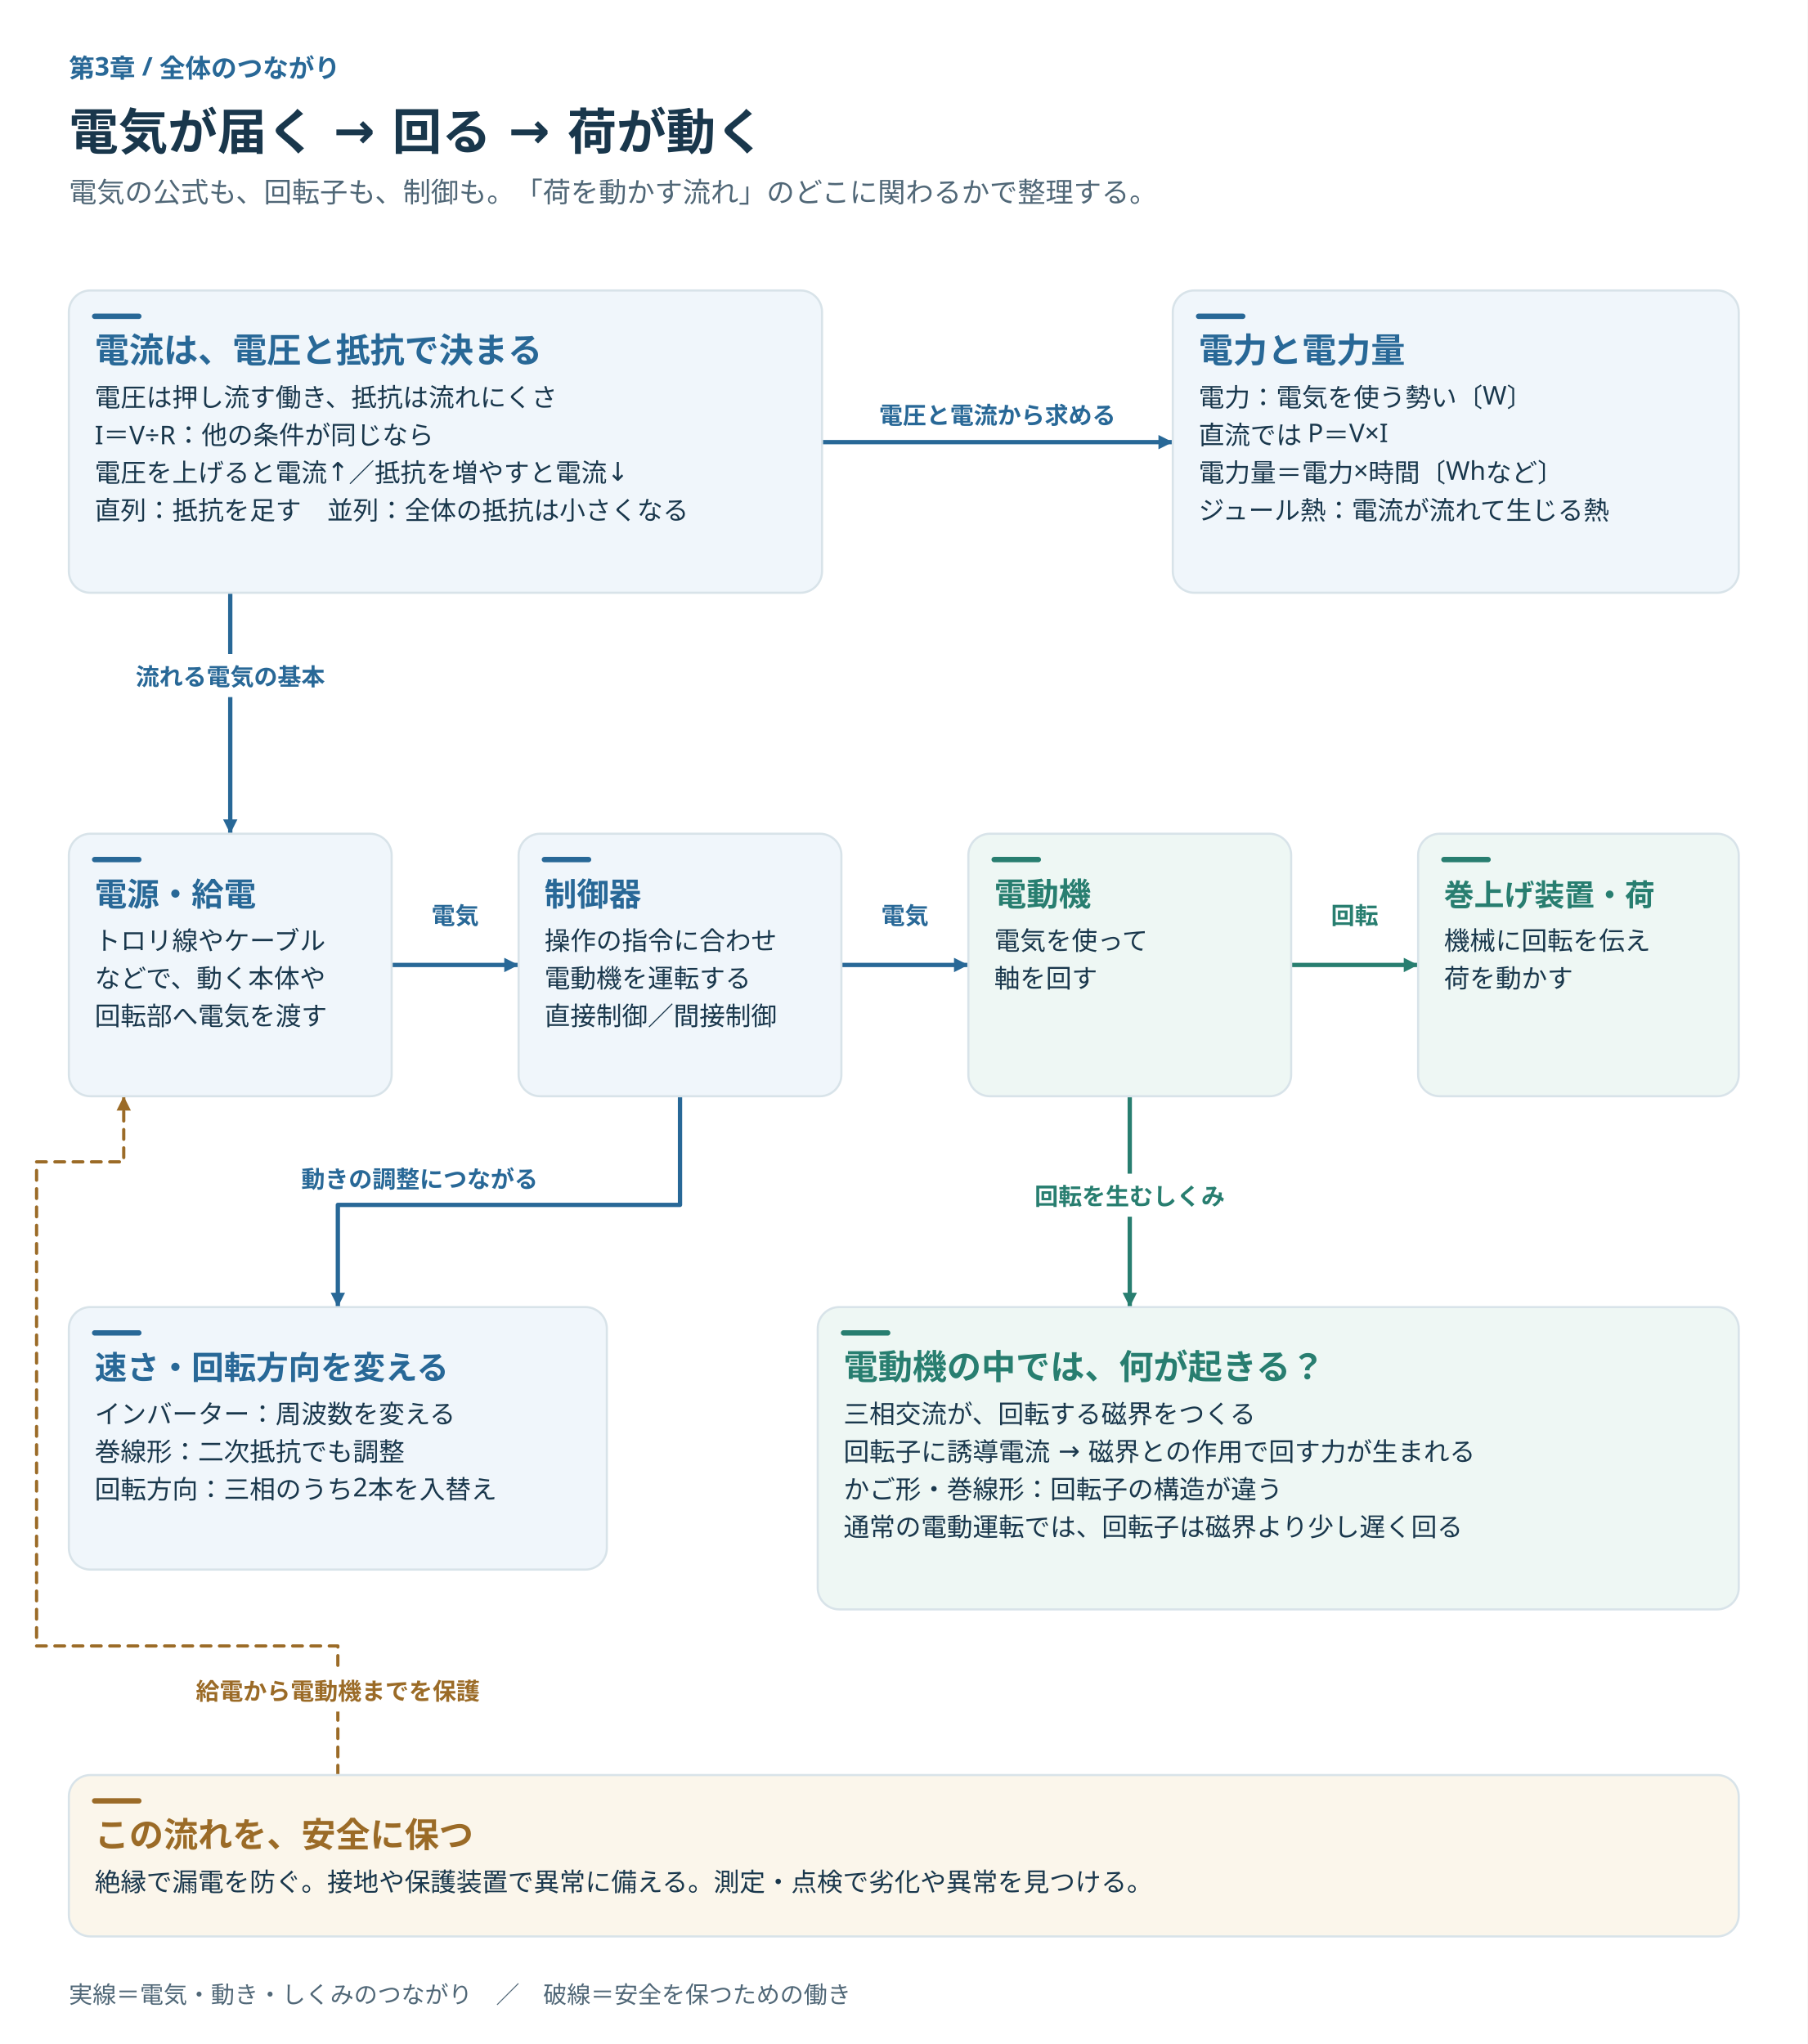
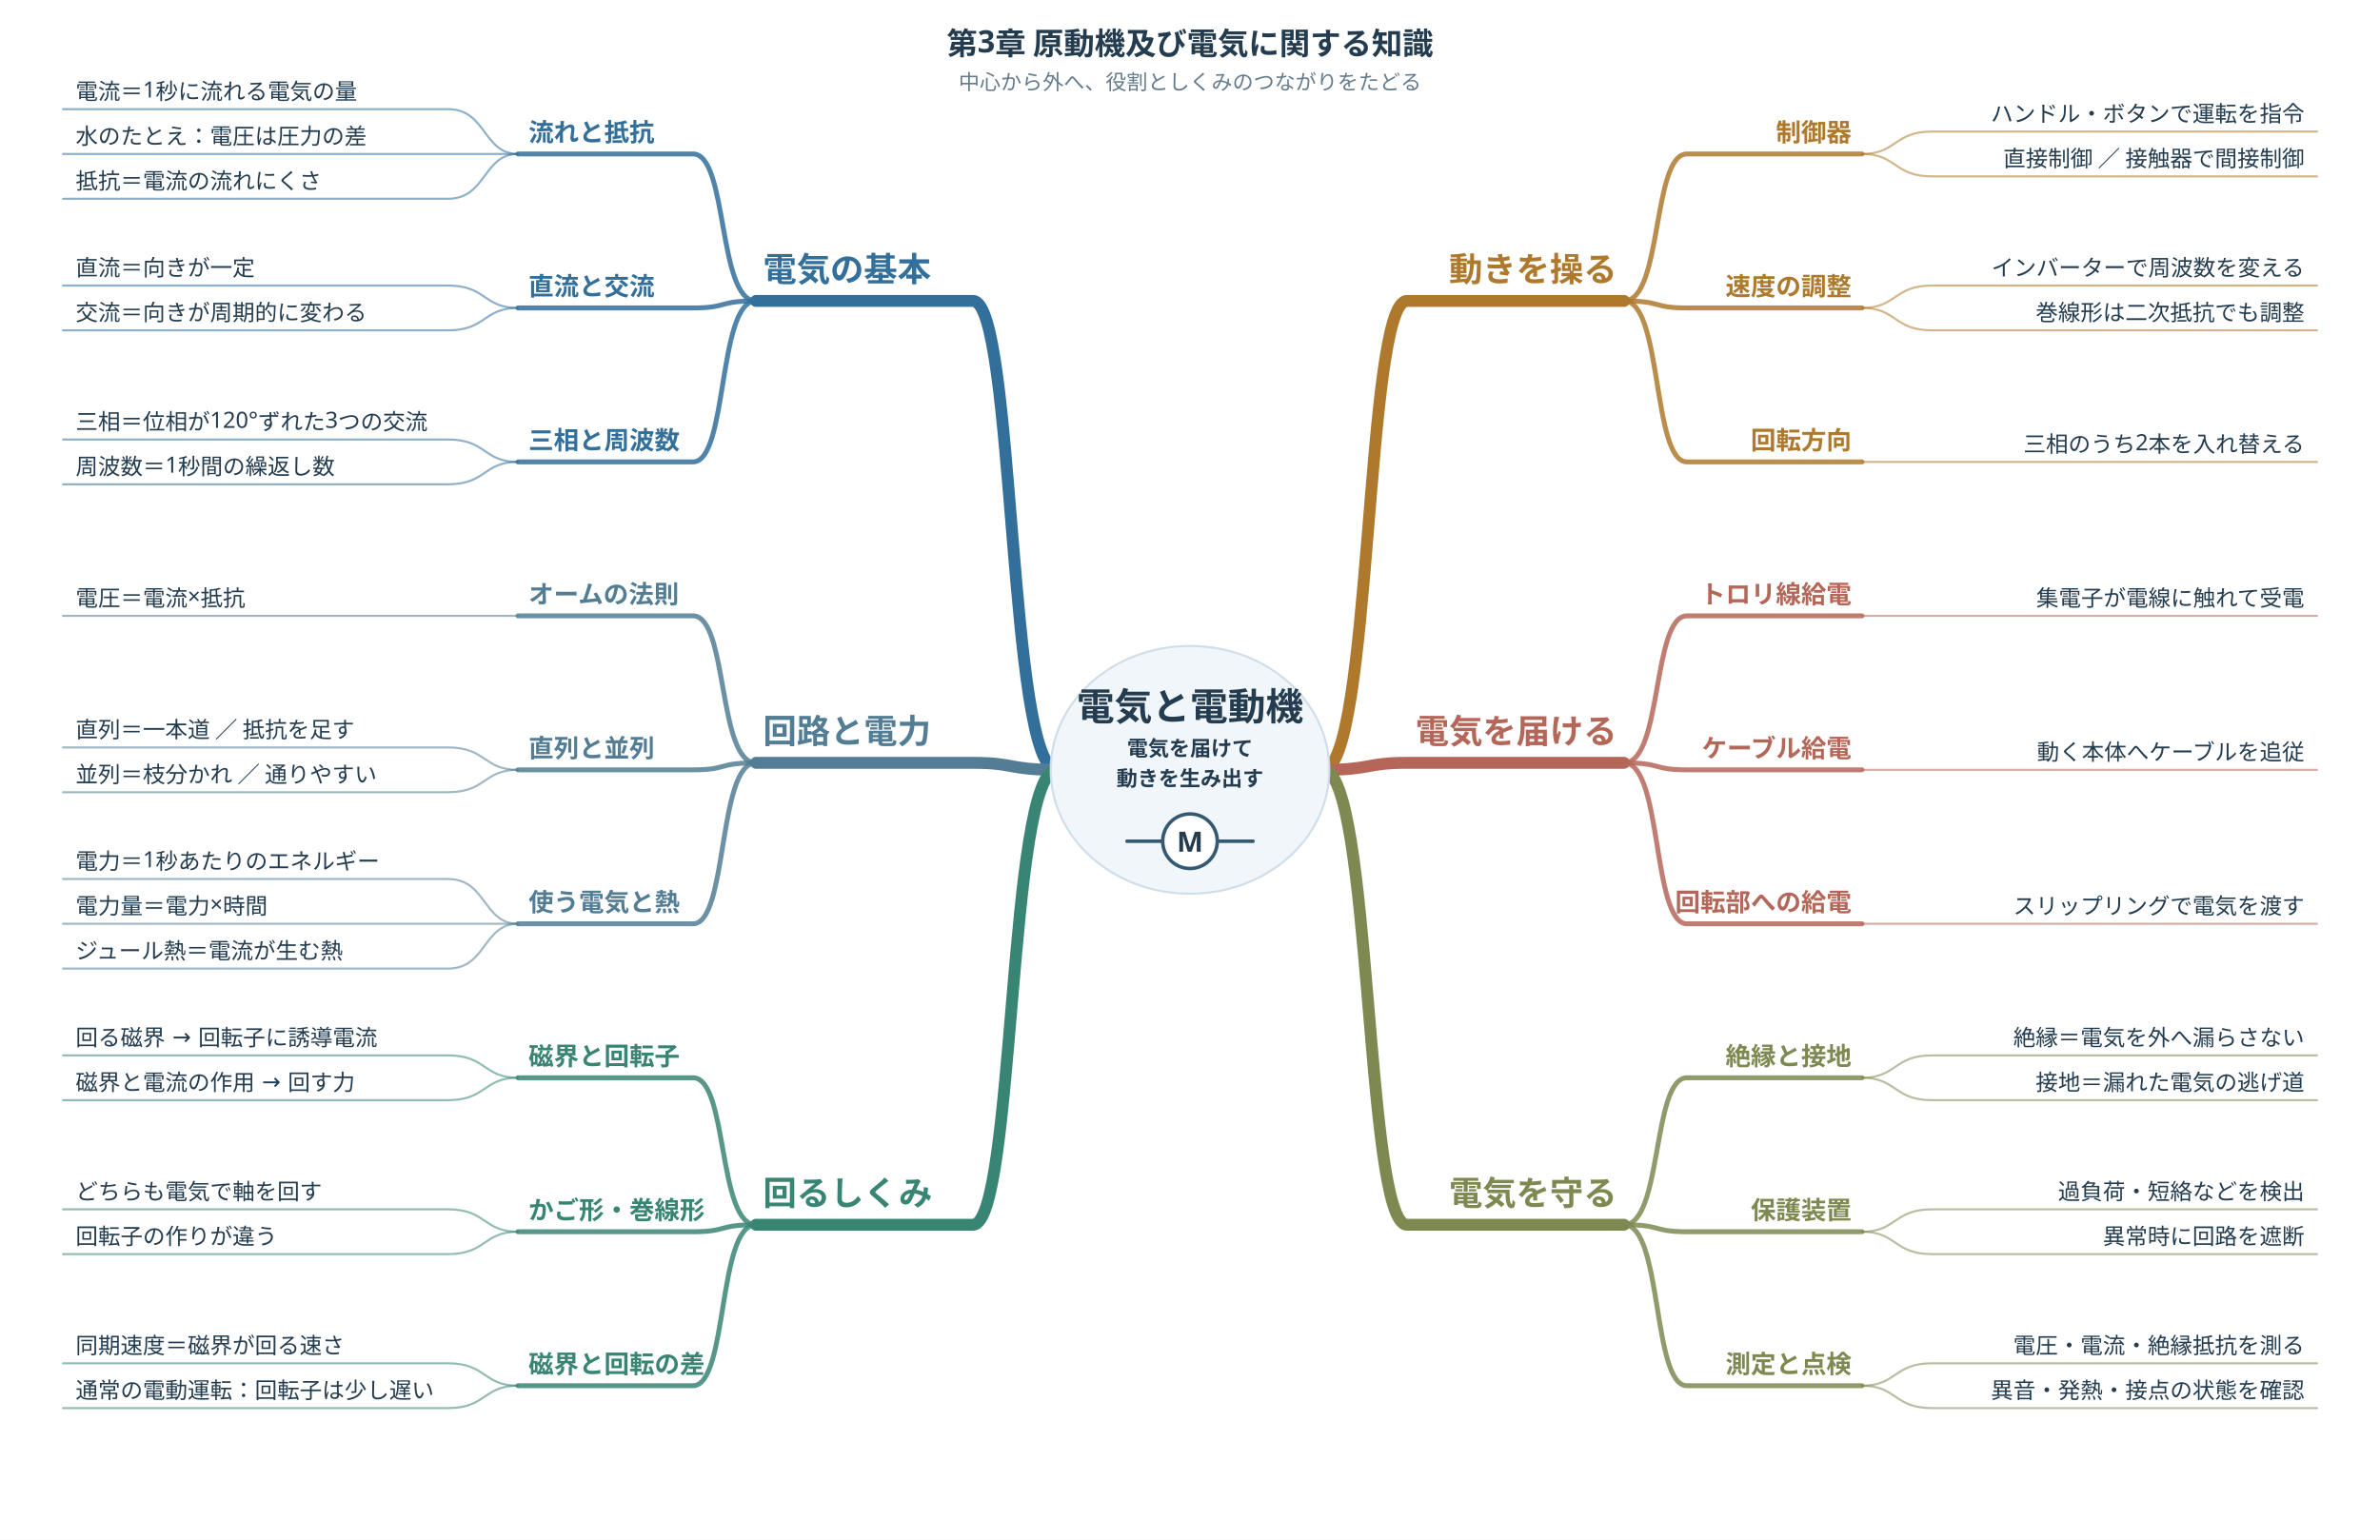
- <svg xmlns="http://www.w3.org/2000/svg" width="1680" height="1900" viewBox="0 0 1680 1900" role="img" aria-labelledby="title desc">
-   <defs>
-     <marker id="blue" viewBox="0 0 12 12" refX="11" refY="6" markerWidth="16" markerHeight="16" orient="auto-start-reverse" markerUnits="userSpaceOnUse">
-       <path d="M1 1L11 6L1 11Z" fill="#286897" />
-     </marker>
-     <marker id="teal" viewBox="0 0 12 12" refX="11" refY="6" markerWidth="16" markerHeight="16" orient="auto-start-reverse" markerUnits="userSpaceOnUse">
-       <path d="M1 1L11 6L1 11Z" fill="#287E70" />
-     </marker>
-     <marker id="gold" viewBox="0 0 12 12" refX="11" refY="6" markerWidth="16" markerHeight="16" orient="auto-start-reverse" markerUnits="userSpaceOnUse">
-       <path d="M1 1L11 6L1 11Z" fill="#9B6B27" />
-     </marker>
-   </defs>
-   <rect width="1680" height="1900" fill="white" />
-   <g font-family="'Hiragino Sans', Meiryo, sans-serif" stroke-linecap="round" stroke-linejoin="round">
-     <path d="M764,411 L1090,411" fill="none" stroke="#286897" stroke-width="4" marker-end="url(#blue)" />
-     <rect x="807.0" y="366" width="240.0" height="38" rx="8" fill="white" stroke="white" stroke-width="2" />
-     <text x="927" y="394" text-anchor="middle" font-size="22" font-weight="700" fill="#286897">電圧と電流から求める</text>
-     <path d="M214,551 L214,775" fill="none" stroke="#286897" stroke-width="4" marker-end="url(#blue)" />
-     <rect x="116.0" y="609" width="196.0" height="38" rx="8" fill="white" stroke="white" stroke-width="2" />
-     <text x="214" y="637" text-anchor="middle" font-size="22" font-weight="700" fill="#286897">流れる電気の基本</text>
-     <path d="M364,897 L482,897" fill="none" stroke="#286897" stroke-width="4" marker-end="url(#blue)" />
-     <rect x="391.0" y="831" width="64.0" height="38" rx="8" fill="white" stroke="white" stroke-width="2" />
-     <text x="423" y="859" text-anchor="middle" font-size="22" font-weight="700" fill="#286897">電気</text>
-     <path d="M782,897 L900,897" fill="none" stroke="#286897" stroke-width="4" marker-end="url(#blue)" />
-     <rect x="809.0" y="831" width="64.0" height="38" rx="8" fill="white" stroke="white" stroke-width="2" />
-     <text x="841" y="859" text-anchor="middle" font-size="22" font-weight="700" fill="#286897">電気</text>
-     <path d="M1200,897 L1318,897" fill="none" stroke="#287E70" stroke-width="4" marker-end="url(#teal)" />
-     <rect x="1227.0" y="831" width="64.0" height="38" rx="8" fill="white" stroke="white" stroke-width="2" />
-     <text x="1259" y="859" text-anchor="middle" font-size="22" font-weight="700" fill="#287E70">回転</text>
-     <path d="M632,1019 L632,1120 L314,1120 L314,1215" fill="none" stroke="#286897" stroke-width="4" marker-end="url(#blue)" />
-     <rect x="270.0" y="1076" width="240.0" height="38" rx="8" fill="white" stroke="white" stroke-width="2" />
-     <text x="390" y="1104" text-anchor="middle" font-size="22" font-weight="700" fill="#286897">動きの調整につながる</text>
-     <path d="M1050,1019 L1050,1215" fill="none" stroke="#287E70" stroke-width="4" marker-end="url(#teal)" />
-     <rect x="952.0" y="1092" width="196.0" height="38" rx="8" fill="white" stroke="white" stroke-width="2" />
-     <text x="1050" y="1120" text-anchor="middle" font-size="22" font-weight="700" fill="#287E70">回転を生むしくみ</text>
-     <path d="M314,1650 L314,1530 L34,1530 L34,1080 L115,1080 L115,1019" fill="none" stroke="#9B6B27" stroke-width="3" stroke-dasharray="9 8" marker-end="url(#gold)" />
-     <rect x="172.0" y="1552" width="284.0" height="38" rx="8" fill="white" stroke="white" stroke-width="2" />
-     <text x="314" y="1580" text-anchor="middle" font-size="22" font-weight="700" fill="#9B6B27">給電から電動機までを保護</text>
-     <text x="64" y="72" text-anchor="start" font-size="24" font-weight="700" fill="#286897">第3章  /  全体のつながり</text>
-     <text x="64" y="139" text-anchor="start" font-size="46" font-weight="700" fill="#19374C">電気が届く → 回る → 荷が動く</text>
-     <text x="64" y="188" text-anchor="start" font-size="26" font-weight="400" fill="#506777">電気の公式も、回転子も、制御も。「荷を動かす流れ」のどこに関わるかで整理する。</text>
-     <text x="64" y="1862" text-anchor="start" font-size="22" font-weight="400" fill="#506777">実線＝電気・動き・しくみのつながり　／　破線＝安全を保つための働き</text>
-     <rect x="64" y="270" width="700" height="281" rx="20" fill="#F0F6FB" stroke="#D8E3E9" stroke-width="2" />
-     <path d="M88 294H129" stroke="#286897" stroke-width="5" />
-     <text x="88" y="337" text-anchor="start" font-size="32" font-weight="700" fill="#286897">電流は、電圧と抵抗で決まる</text>
-     <text x="88" y="378" text-anchor="start" font-size="24" font-weight="400" fill="#19374C">電圧は押し流す働き、抵抗は流れにくさ</text>
-     <text x="88" y="413" text-anchor="start" font-size="24" font-weight="400" fill="#19374C">I＝V÷R：他の条件が同じなら</text>
-     <text x="88" y="448" text-anchor="start" font-size="24" font-weight="400" fill="#19374C">電圧を上げると電流↑／抵抗を増やすと電流↓</text>
-     <text x="88" y="483" text-anchor="start" font-size="24" font-weight="400" fill="#19374C">直列：抵抗を足す　並列：全体の抵抗は小さくなる</text>
-     <rect x="1090" y="270" width="526" height="281" rx="20" fill="#F0F6FB" stroke="#D8E3E9" stroke-width="2" />
-     <path d="M1114 294H1155" stroke="#286897" stroke-width="5" />
-     <text x="1114" y="337" text-anchor="start" font-size="32" font-weight="700" fill="#286897">電力と電力量</text>
-     <text x="1114" y="378" text-anchor="start" font-size="24" font-weight="400" fill="#19374C">電力：電気を使う勢い〔W〕</text>
-     <text x="1114" y="413" text-anchor="start" font-size="24" font-weight="400" fill="#19374C">直流では P＝V×I</text>
-     <text x="1114" y="448" text-anchor="start" font-size="24" font-weight="400" fill="#19374C">電力量＝電力×時間〔Whなど〕</text>
-     <text x="1114" y="483" text-anchor="start" font-size="24" font-weight="400" fill="#19374C">ジュール熱：電流が流れて生じる熱</text>
-     <rect x="64" y="775" width="300" height="244" rx="20" fill="#F0F6FB" stroke="#D8E3E9" stroke-width="2" />
-     <path d="M88 799H129" stroke="#286897" stroke-width="5" />
-     <text x="88" y="842" text-anchor="start" font-size="30" font-weight="700" fill="#286897">電源・給電</text>
-     <text x="88" y="883" text-anchor="start" font-size="24" font-weight="400" fill="#19374C">トロリ線やケーブル</text>
-     <text x="88" y="918" text-anchor="start" font-size="24" font-weight="400" fill="#19374C">などで、動く本体や</text>
-     <text x="88" y="953" text-anchor="start" font-size="24" font-weight="400" fill="#19374C">回転部へ電気を渡す</text>
-     <rect x="482" y="775" width="300" height="244" rx="20" fill="#F0F6FB" stroke="#D8E3E9" stroke-width="2" />
-     <path d="M506 799H547" stroke="#286897" stroke-width="5" />
-     <text x="506" y="842" text-anchor="start" font-size="30" font-weight="700" fill="#286897">制御器</text>
-     <text x="506" y="883" text-anchor="start" font-size="24" font-weight="400" fill="#19374C">操作の指令に合わせ</text>
-     <text x="506" y="918" text-anchor="start" font-size="24" font-weight="400" fill="#19374C">電動機を運転する</text>
-     <text x="506" y="953" text-anchor="start" font-size="24" font-weight="400" fill="#19374C">直接制御／間接制御</text>
-     <rect x="900" y="775" width="300" height="244" rx="20" fill="#EEF7F4" stroke="#D8E3E9" stroke-width="2" />
-     <path d="M924 799H965" stroke="#287E70" stroke-width="5" />
-     <text x="924" y="842" text-anchor="start" font-size="30" font-weight="700" fill="#287E70">電動機</text>
-     <text x="924" y="883" text-anchor="start" font-size="24" font-weight="400" fill="#19374C">電気を使って</text>
-     <text x="924" y="918" text-anchor="start" font-size="24" font-weight="400" fill="#19374C">軸を回す</text>
-     <rect x="1318" y="775" width="298" height="244" rx="20" fill="#EEF7F4" stroke="#D8E3E9" stroke-width="2" />
-     <path d="M1342 799H1383" stroke="#287E70" stroke-width="5" />
-     <text x="1342" y="842" text-anchor="start" font-size="28" font-weight="700" fill="#287E70">巻上げ装置・荷</text>
-     <text x="1342" y="883" text-anchor="start" font-size="24" font-weight="400" fill="#19374C">機械に回転を伝え</text>
-     <text x="1342" y="918" text-anchor="start" font-size="24" font-weight="400" fill="#19374C">荷を動かす</text>
-     <rect x="64" y="1215" width="500" height="244" rx="20" fill="#F0F6FB" stroke="#D8E3E9" stroke-width="2" />
-     <path d="M88 1239H129" stroke="#286897" stroke-width="5" />
-     <text x="88" y="1282" text-anchor="start" font-size="30" font-weight="700" fill="#286897">速さ・回転方向を変える</text>
-     <text x="88" y="1323" text-anchor="start" font-size="24" font-weight="400" fill="#19374C">インバーター：周波数を変える</text>
-     <text x="88" y="1358" text-anchor="start" font-size="24" font-weight="400" fill="#19374C">巻線形：二次抵抗でも調整</text>
-     <text x="88" y="1393" text-anchor="start" font-size="24" font-weight="400" fill="#19374C">回転方向：三相のうち2本を入替え</text>
-     <rect x="760" y="1215" width="856" height="281" rx="20" fill="#EEF7F4" stroke="#D8E3E9" stroke-width="2" />
-     <path d="M784 1239H825" stroke="#287E70" stroke-width="5" />
-     <text x="784" y="1282" text-anchor="start" font-size="32" font-weight="700" fill="#287E70">電動機の中では、何が起きる？</text>
-     <text x="784" y="1323" text-anchor="start" font-size="24" font-weight="400" fill="#19374C">三相交流が、回転する磁界をつくる</text>
-     <text x="784" y="1358" text-anchor="start" font-size="24" font-weight="400" fill="#19374C">回転子に誘導電流 → 磁界との作用で回す力が生まれる</text>
-     <text x="784" y="1393" text-anchor="start" font-size="24" font-weight="400" fill="#19374C">かご形・巻線形：回転子の構造が違う</text>
-     <text x="784" y="1428" text-anchor="start" font-size="24" font-weight="400" fill="#19374C">通常の電動運転では、回転子は磁界より少し遅く回る</text>
-     <rect x="64" y="1650" width="1552" height="150" rx="20" fill="#FBF6EB" stroke="#D8E3E9" stroke-width="2" />
-     <path d="M88 1674H129" stroke="#9B6B27" stroke-width="5" />
-     <text x="88" y="1717" text-anchor="start" font-size="32" font-weight="700" fill="#9B6B27">この流れを、安全に保つ</text>
-     <text x="88" y="1758" text-anchor="start" font-size="24" font-weight="400" fill="#19374C">絶縁で漏電を防ぐ。接地や保護装置で異常に備える。測定・点検で劣化や異常を見つける。</text>
+ <svg xmlns="http://www.w3.org/2000/svg" width="3400" height="2200" viewBox="0 0 3400 2200" role="img" aria-labelledby="title desc">
+   <rect width="3400" height="2200" fill="white" />
+   <g font-family="Meiryo, sans-serif" fill="#233C50" stroke-linecap="round" stroke-linejoin="round">
+     <text x="1700" y="78" text-anchor="middle" font-size="44" font-weight="700" fill="#233C50">第3章  原動機及び電気に関する知識</text>
+     <text x="1700" y="128" text-anchor="middle" font-size="30" font-weight="500" fill="#647B8C">中心から外へ、役割としくみのつながりをたどる</text>
+     <path d="M 1510 1100 C 1440 1100 1450 430 1390 430 L 1080 430" fill="none" stroke="#326F9B" stroke-width="17" opacity="1" />
+     <text x="1090" y="402" text-anchor="start" font-size="48" font-weight="700" fill="#326F9B">電気の基本</text>
+     <path d="M 1080 430 C 1025 430 1040 220 990 220 L 740 220" fill="none" stroke="#326F9B" stroke-width="7" opacity="0.85" />
+     <text x="755" y="202" text-anchor="start" font-size="36" font-weight="700" fill="#326F9B">流れと抵抗</text>
+     <path d="M 740 220 C 690 220 695 156.0 640 156.0 L 90 156.0" fill="none" stroke="#326F9B" stroke-width="3" opacity="0.55" />
+     <text x="108" y="142.0" text-anchor="start" font-size="32" font-weight="500" fill="#233C50">電流＝1秒に流れる電気の量</text>
+     <path d="M 740 220 C 690 220 695 220.0 640 220.0 L 90 220.0" fill="none" stroke="#326F9B" stroke-width="3" opacity="0.55" />
+     <text x="108" y="206.0" text-anchor="start" font-size="32" font-weight="500" fill="#233C50">水のたとえ：電圧は圧力の差</text>
+     <path d="M 740 220 C 690 220 695 284.0 640 284.0 L 90 284.0" fill="none" stroke="#326F9B" stroke-width="3" opacity="0.55" />
+     <text x="108" y="270.0" text-anchor="start" font-size="32" font-weight="500" fill="#233C50">抵抗＝電流の流れにくさ</text>
+     <path d="M 1080 430 C 1025 430 1040 440 990 440 L 740 440" fill="none" stroke="#326F9B" stroke-width="7" opacity="0.85" />
+     <text x="755" y="422" text-anchor="start" font-size="36" font-weight="700" fill="#326F9B">直流と交流</text>
+     <path d="M 740 440 C 690 440 695 408.0 640 408.0 L 90 408.0" fill="none" stroke="#326F9B" stroke-width="3" opacity="0.55" />
+     <text x="108" y="394.0" text-anchor="start" font-size="32" font-weight="500" fill="#233C50">直流＝向きが一定</text>
+     <path d="M 740 440 C 690 440 695 472.0 640 472.0 L 90 472.0" fill="none" stroke="#326F9B" stroke-width="3" opacity="0.55" />
+     <text x="108" y="458.0" text-anchor="start" font-size="32" font-weight="500" fill="#233C50">交流＝向きが周期的に変わる</text>
+     <path d="M 1080 430 C 1025 430 1040 660 990 660 L 740 660" fill="none" stroke="#326F9B" stroke-width="7" opacity="0.85" />
+     <text x="755" y="642" text-anchor="start" font-size="36" font-weight="700" fill="#326F9B">三相と周波数</text>
+     <path d="M 740 660 C 690 660 695 628.0 640 628.0 L 90 628.0" fill="none" stroke="#326F9B" stroke-width="3" opacity="0.55" />
+     <text x="108" y="614.0" text-anchor="start" font-size="32" font-weight="500" fill="#233C50">三相＝位相が120°ずれた3つの交流</text>
+     <path d="M 740 660 C 690 660 695 692.0 640 692.0 L 90 692.0" fill="none" stroke="#326F9B" stroke-width="3" opacity="0.55" />
+     <text x="108" y="678.0" text-anchor="start" font-size="32" font-weight="500" fill="#233C50">周波数＝1秒間の繰返し数</text>
+     <path d="M 1510 1100 C 1440 1100 1450 1090 1390 1090 L 1080 1090" fill="none" stroke="#527D94" stroke-width="17" opacity="1" />
+     <text x="1090" y="1062" text-anchor="start" font-size="48" font-weight="700" fill="#527D94">回路と電力</text>
+     <path d="M 1080 1090 C 1025 1090 1040 880 990 880 L 740 880" fill="none" stroke="#527D94" stroke-width="7" opacity="0.85" />
+     <text x="755" y="862" text-anchor="start" font-size="36" font-weight="700" fill="#527D94">オームの法則</text>
+     <path d="M 740 880 C 690 880 695 880.0 640 880.0 L 90 880.0" fill="none" stroke="#527D94" stroke-width="3" opacity="0.55" />
+     <text x="108" y="866.0" text-anchor="start" font-size="32" font-weight="500" fill="#233C50">電圧＝電流×抵抗</text>
+     <path d="M 1080 1090 C 1025 1090 1040 1100 990 1100 L 740 1100" fill="none" stroke="#527D94" stroke-width="7" opacity="0.85" />
+     <text x="755" y="1082" text-anchor="start" font-size="36" font-weight="700" fill="#527D94">直列と並列</text>
+     <path d="M 740 1100 C 690 1100 695 1068.0 640 1068.0 L 90 1068.0" fill="none" stroke="#527D94" stroke-width="3" opacity="0.55" />
+     <text x="108" y="1054.0" text-anchor="start" font-size="32" font-weight="500" fill="#233C50">直列＝一本道 ／ 抵抗を足す</text>
+     <path d="M 740 1100 C 690 1100 695 1132.0 640 1132.0 L 90 1132.0" fill="none" stroke="#527D94" stroke-width="3" opacity="0.55" />
+     <text x="108" y="1118.0" text-anchor="start" font-size="32" font-weight="500" fill="#233C50">並列＝枝分かれ ／ 通りやすい</text>
+     <path d="M 1080 1090 C 1025 1090 1040 1320 990 1320 L 740 1320" fill="none" stroke="#527D94" stroke-width="7" opacity="0.85" />
+     <text x="755" y="1302" text-anchor="start" font-size="36" font-weight="700" fill="#527D94">使う電気と熱</text>
+     <path d="M 740 1320 C 690 1320 695 1256.0 640 1256.0 L 90 1256.0" fill="none" stroke="#527D94" stroke-width="3" opacity="0.55" />
+     <text x="108" y="1242.0" text-anchor="start" font-size="32" font-weight="500" fill="#233C50">電力＝1秒あたりのエネルギー</text>
+     <path d="M 740 1320 C 690 1320 695 1320.0 640 1320.0 L 90 1320.0" fill="none" stroke="#527D94" stroke-width="3" opacity="0.55" />
+     <text x="108" y="1306.0" text-anchor="start" font-size="32" font-weight="500" fill="#233C50">電力量＝電力×時間</text>
+     <path d="M 740 1320 C 690 1320 695 1384.0 640 1384.0 L 90 1384.0" fill="none" stroke="#527D94" stroke-width="3" opacity="0.55" />
+     <text x="108" y="1370.0" text-anchor="start" font-size="32" font-weight="500" fill="#233C50">ジュール熱＝電流が生む熱</text>
+     <path d="M 1510 1100 C 1440 1100 1450 1750 1390 1750 L 1080 1750" fill="none" stroke="#398574" stroke-width="17" opacity="1" />
+     <text x="1090" y="1722" text-anchor="start" font-size="48" font-weight="700" fill="#398574">回るしくみ</text>
+     <path d="M 1080 1750 C 1025 1750 1040 1540 990 1540 L 740 1540" fill="none" stroke="#398574" stroke-width="7" opacity="0.85" />
+     <text x="755" y="1522" text-anchor="start" font-size="36" font-weight="700" fill="#398574">磁界と回転子</text>
+     <path d="M 740 1540 C 690 1540 695 1508.0 640 1508.0 L 90 1508.0" fill="none" stroke="#398574" stroke-width="3" opacity="0.55" />
+     <text x="108" y="1494.0" text-anchor="start" font-size="32" font-weight="500" fill="#233C50">回る磁界 → 回転子に誘導電流</text>
+     <path d="M 740 1540 C 690 1540 695 1572.0 640 1572.0 L 90 1572.0" fill="none" stroke="#398574" stroke-width="3" opacity="0.55" />
+     <text x="108" y="1558.0" text-anchor="start" font-size="32" font-weight="500" fill="#233C50">磁界と電流の作用 → 回す力</text>
+     <path d="M 1080 1750 C 1025 1750 1040 1760 990 1760 L 740 1760" fill="none" stroke="#398574" stroke-width="7" opacity="0.85" />
+     <text x="755" y="1742" text-anchor="start" font-size="36" font-weight="700" fill="#398574">かご形・巻線形</text>
+     <path d="M 740 1760 C 690 1760 695 1728.0 640 1728.0 L 90 1728.0" fill="none" stroke="#398574" stroke-width="3" opacity="0.55" />
+     <text x="108" y="1714.0" text-anchor="start" font-size="32" font-weight="500" fill="#233C50">どちらも電気で軸を回す</text>
+     <path d="M 740 1760 C 690 1760 695 1792.0 640 1792.0 L 90 1792.0" fill="none" stroke="#398574" stroke-width="3" opacity="0.55" />
+     <text x="108" y="1778.0" text-anchor="start" font-size="32" font-weight="500" fill="#233C50">回転子の作りが違う</text>
+     <path d="M 1080 1750 C 1025 1750 1040 1980 990 1980 L 740 1980" fill="none" stroke="#398574" stroke-width="7" opacity="0.85" />
+     <text x="755" y="1962" text-anchor="start" font-size="36" font-weight="700" fill="#398574">磁界と回転の差</text>
+     <path d="M 740 1980 C 690 1980 695 1948.0 640 1948.0 L 90 1948.0" fill="none" stroke="#398574" stroke-width="3" opacity="0.55" />
+     <text x="108" y="1934.0" text-anchor="start" font-size="32" font-weight="500" fill="#233C50">同期速度＝磁界が回る速さ</text>
+     <path d="M 740 1980 C 690 1980 695 2012.0 640 2012.0 L 90 2012.0" fill="none" stroke="#398574" stroke-width="3" opacity="0.55" />
+     <text x="108" y="1998.0" text-anchor="start" font-size="32" font-weight="500" fill="#233C50">通常の電動運転：回転子は少し遅い</text>
+     <path d="M 1890 1100 C 1960 1100 1950 430 2010 430 L 2320 430" fill="none" stroke="#AF792D" stroke-width="17" opacity="1" />
+     <text x="2310" y="402" text-anchor="end" font-size="48" font-weight="700" fill="#AF792D">動きを操る</text>
+     <path d="M 2320 430 C 2375 430 2360 220 2410 220 L 2660 220" fill="none" stroke="#AF792D" stroke-width="7" opacity="0.85" />
+     <text x="2645" y="202" text-anchor="end" font-size="36" font-weight="700" fill="#AF792D">制御器</text>
+     <path d="M 2660 220 C 2710 220 2705 188.0 2760 188.0 L 3310 188.0" fill="none" stroke="#AF792D" stroke-width="3" opacity="0.55" />
+     <text x="3292" y="174.0" text-anchor="end" font-size="32" font-weight="500" fill="#233C50">ハンドル・ボタンで運転を指令</text>
+     <path d="M 2660 220 C 2710 220 2705 252.0 2760 252.0 L 3310 252.0" fill="none" stroke="#AF792D" stroke-width="3" opacity="0.55" />
+     <text x="3292" y="238.0" text-anchor="end" font-size="32" font-weight="500" fill="#233C50">直接制御 ／ 接触器で間接制御</text>
+     <path d="M 2320 430 C 2375 430 2360 440 2410 440 L 2660 440" fill="none" stroke="#AF792D" stroke-width="7" opacity="0.85" />
+     <text x="2645" y="422" text-anchor="end" font-size="36" font-weight="700" fill="#AF792D">速度の調整</text>
+     <path d="M 2660 440 C 2710 440 2705 408.0 2760 408.0 L 3310 408.0" fill="none" stroke="#AF792D" stroke-width="3" opacity="0.55" />
+     <text x="3292" y="394.0" text-anchor="end" font-size="32" font-weight="500" fill="#233C50">インバーターで周波数を変える</text>
+     <path d="M 2660 440 C 2710 440 2705 472.0 2760 472.0 L 3310 472.0" fill="none" stroke="#AF792D" stroke-width="3" opacity="0.55" />
+     <text x="3292" y="458.0" text-anchor="end" font-size="32" font-weight="500" fill="#233C50">巻線形は二次抵抗でも調整</text>
+     <path d="M 2320 430 C 2375 430 2360 660 2410 660 L 2660 660" fill="none" stroke="#AF792D" stroke-width="7" opacity="0.85" />
+     <text x="2645" y="642" text-anchor="end" font-size="36" font-weight="700" fill="#AF792D">回転方向</text>
+     <path d="M 2660 660 C 2710 660 2705 660.0 2760 660.0 L 3310 660.0" fill="none" stroke="#AF792D" stroke-width="3" opacity="0.55" />
+     <text x="3292" y="646.0" text-anchor="end" font-size="32" font-weight="500" fill="#233C50">三相のうち2本を入れ替える</text>
+     <path d="M 1890 1100 C 1960 1100 1950 1090 2010 1090 L 2320 1090" fill="none" stroke="#B46758" stroke-width="17" opacity="1" />
+     <text x="2310" y="1062" text-anchor="end" font-size="48" font-weight="700" fill="#B46758">電気を届ける</text>
+     <path d="M 2320 1090 C 2375 1090 2360 880 2410 880 L 2660 880" fill="none" stroke="#B46758" stroke-width="7" opacity="0.85" />
+     <text x="2645" y="862" text-anchor="end" font-size="36" font-weight="700" fill="#B46758">トロリ線給電</text>
+     <path d="M 2660 880 C 2710 880 2705 880.0 2760 880.0 L 3310 880.0" fill="none" stroke="#B46758" stroke-width="3" opacity="0.55" />
+     <text x="3292" y="866.0" text-anchor="end" font-size="32" font-weight="500" fill="#233C50">集電子が電線に触れて受電</text>
+     <path d="M 2320 1090 C 2375 1090 2360 1100 2410 1100 L 2660 1100" fill="none" stroke="#B46758" stroke-width="7" opacity="0.85" />
+     <text x="2645" y="1082" text-anchor="end" font-size="36" font-weight="700" fill="#B46758">ケーブル給電</text>
+     <path d="M 2660 1100 C 2710 1100 2705 1100.0 2760 1100.0 L 3310 1100.0" fill="none" stroke="#B46758" stroke-width="3" opacity="0.55" />
+     <text x="3292" y="1086.0" text-anchor="end" font-size="32" font-weight="500" fill="#233C50">動く本体へケーブルを追従</text>
+     <path d="M 2320 1090 C 2375 1090 2360 1320 2410 1320 L 2660 1320" fill="none" stroke="#B46758" stroke-width="7" opacity="0.85" />
+     <text x="2645" y="1302" text-anchor="end" font-size="36" font-weight="700" fill="#B46758">回転部への給電</text>
+     <path d="M 2660 1320 C 2710 1320 2705 1320.0 2760 1320.0 L 3310 1320.0" fill="none" stroke="#B46758" stroke-width="3" opacity="0.55" />
+     <text x="3292" y="1306.0" text-anchor="end" font-size="32" font-weight="500" fill="#233C50">スリップリングで電気を渡す</text>
+     <path d="M 1890 1100 C 1960 1100 1950 1750 2010 1750 L 2320 1750" fill="none" stroke="#7D8951" stroke-width="17" opacity="1" />
+     <text x="2310" y="1722" text-anchor="end" font-size="48" font-weight="700" fill="#7D8951">電気を守る</text>
+     <path d="M 2320 1750 C 2375 1750 2360 1540 2410 1540 L 2660 1540" fill="none" stroke="#7D8951" stroke-width="7" opacity="0.85" />
+     <text x="2645" y="1522" text-anchor="end" font-size="36" font-weight="700" fill="#7D8951">絶縁と接地</text>
+     <path d="M 2660 1540 C 2710 1540 2705 1508.0 2760 1508.0 L 3310 1508.0" fill="none" stroke="#7D8951" stroke-width="3" opacity="0.55" />
+     <text x="3292" y="1494.0" text-anchor="end" font-size="32" font-weight="500" fill="#233C50">絶縁＝電気を外へ漏らさない</text>
+     <path d="M 2660 1540 C 2710 1540 2705 1572.0 2760 1572.0 L 3310 1572.0" fill="none" stroke="#7D8951" stroke-width="3" opacity="0.55" />
+     <text x="3292" y="1558.0" text-anchor="end" font-size="32" font-weight="500" fill="#233C50">接地＝漏れた電気の逃げ道</text>
+     <path d="M 2320 1750 C 2375 1750 2360 1760 2410 1760 L 2660 1760" fill="none" stroke="#7D8951" stroke-width="7" opacity="0.85" />
+     <text x="2645" y="1742" text-anchor="end" font-size="36" font-weight="700" fill="#7D8951">保護装置</text>
+     <path d="M 2660 1760 C 2710 1760 2705 1728.0 2760 1728.0 L 3310 1728.0" fill="none" stroke="#7D8951" stroke-width="3" opacity="0.55" />
+     <text x="3292" y="1714.0" text-anchor="end" font-size="32" font-weight="500" fill="#233C50">過負荷・短絡などを検出</text>
+     <path d="M 2660 1760 C 2710 1760 2705 1792.0 2760 1792.0 L 3310 1792.0" fill="none" stroke="#7D8951" stroke-width="3" opacity="0.55" />
+     <text x="3292" y="1778.0" text-anchor="end" font-size="32" font-weight="500" fill="#233C50">異常時に回路を遮断</text>
+     <path d="M 2320 1750 C 2375 1750 2360 1980 2410 1980 L 2660 1980" fill="none" stroke="#7D8951" stroke-width="7" opacity="0.85" />
+     <text x="2645" y="1962" text-anchor="end" font-size="36" font-weight="700" fill="#7D8951">測定と点検</text>
+     <path d="M 2660 1980 C 2710 1980 2705 1948.0 2760 1948.0 L 3310 1948.0" fill="none" stroke="#7D8951" stroke-width="3" opacity="0.55" />
+     <text x="3292" y="1934.0" text-anchor="end" font-size="32" font-weight="500" fill="#233C50">電圧・電流・絶縁抵抗を測る</text>
+     <path d="M 2660 1980 C 2710 1980 2705 2012.0 2760 2012.0 L 3310 2012.0" fill="none" stroke="#7D8951" stroke-width="3" opacity="0.55" />
+     <text x="3292" y="1998.0" text-anchor="end" font-size="32" font-weight="500" fill="#233C50">異音・発熱・接点の状態を確認</text>
+     <ellipse cx="1700" cy="1100" rx="199" ry="177" fill="#F1F6FA" stroke="#D0DEE9" stroke-width="3" />
+     <text x="1700" y="1029" text-anchor="middle" font-size="54" font-weight="700" fill="#233C50">電気と電動機</text>
+     <text x="1700" y="1080" text-anchor="middle" font-size="30" font-weight="600" fill="#233C50">電気を届けて</text>
+     <text x="1700" y="1123" text-anchor="middle" font-size="30" font-weight="600" fill="#233C50">動きを生み出す</text>
+     <path d="M1610 1202H1660 M1740 1202H1790" fill="none" stroke="#355972" stroke-width="5" opacity="1" />
+     <circle cx="1700" cy="1202" r="39" fill="white" stroke="#355972" stroke-width="5" />
+     <text x="1700" y="1217" text-anchor="middle" font-size="40" font-weight="700" fill="#233C50">M</text>
  </g>
</svg>
